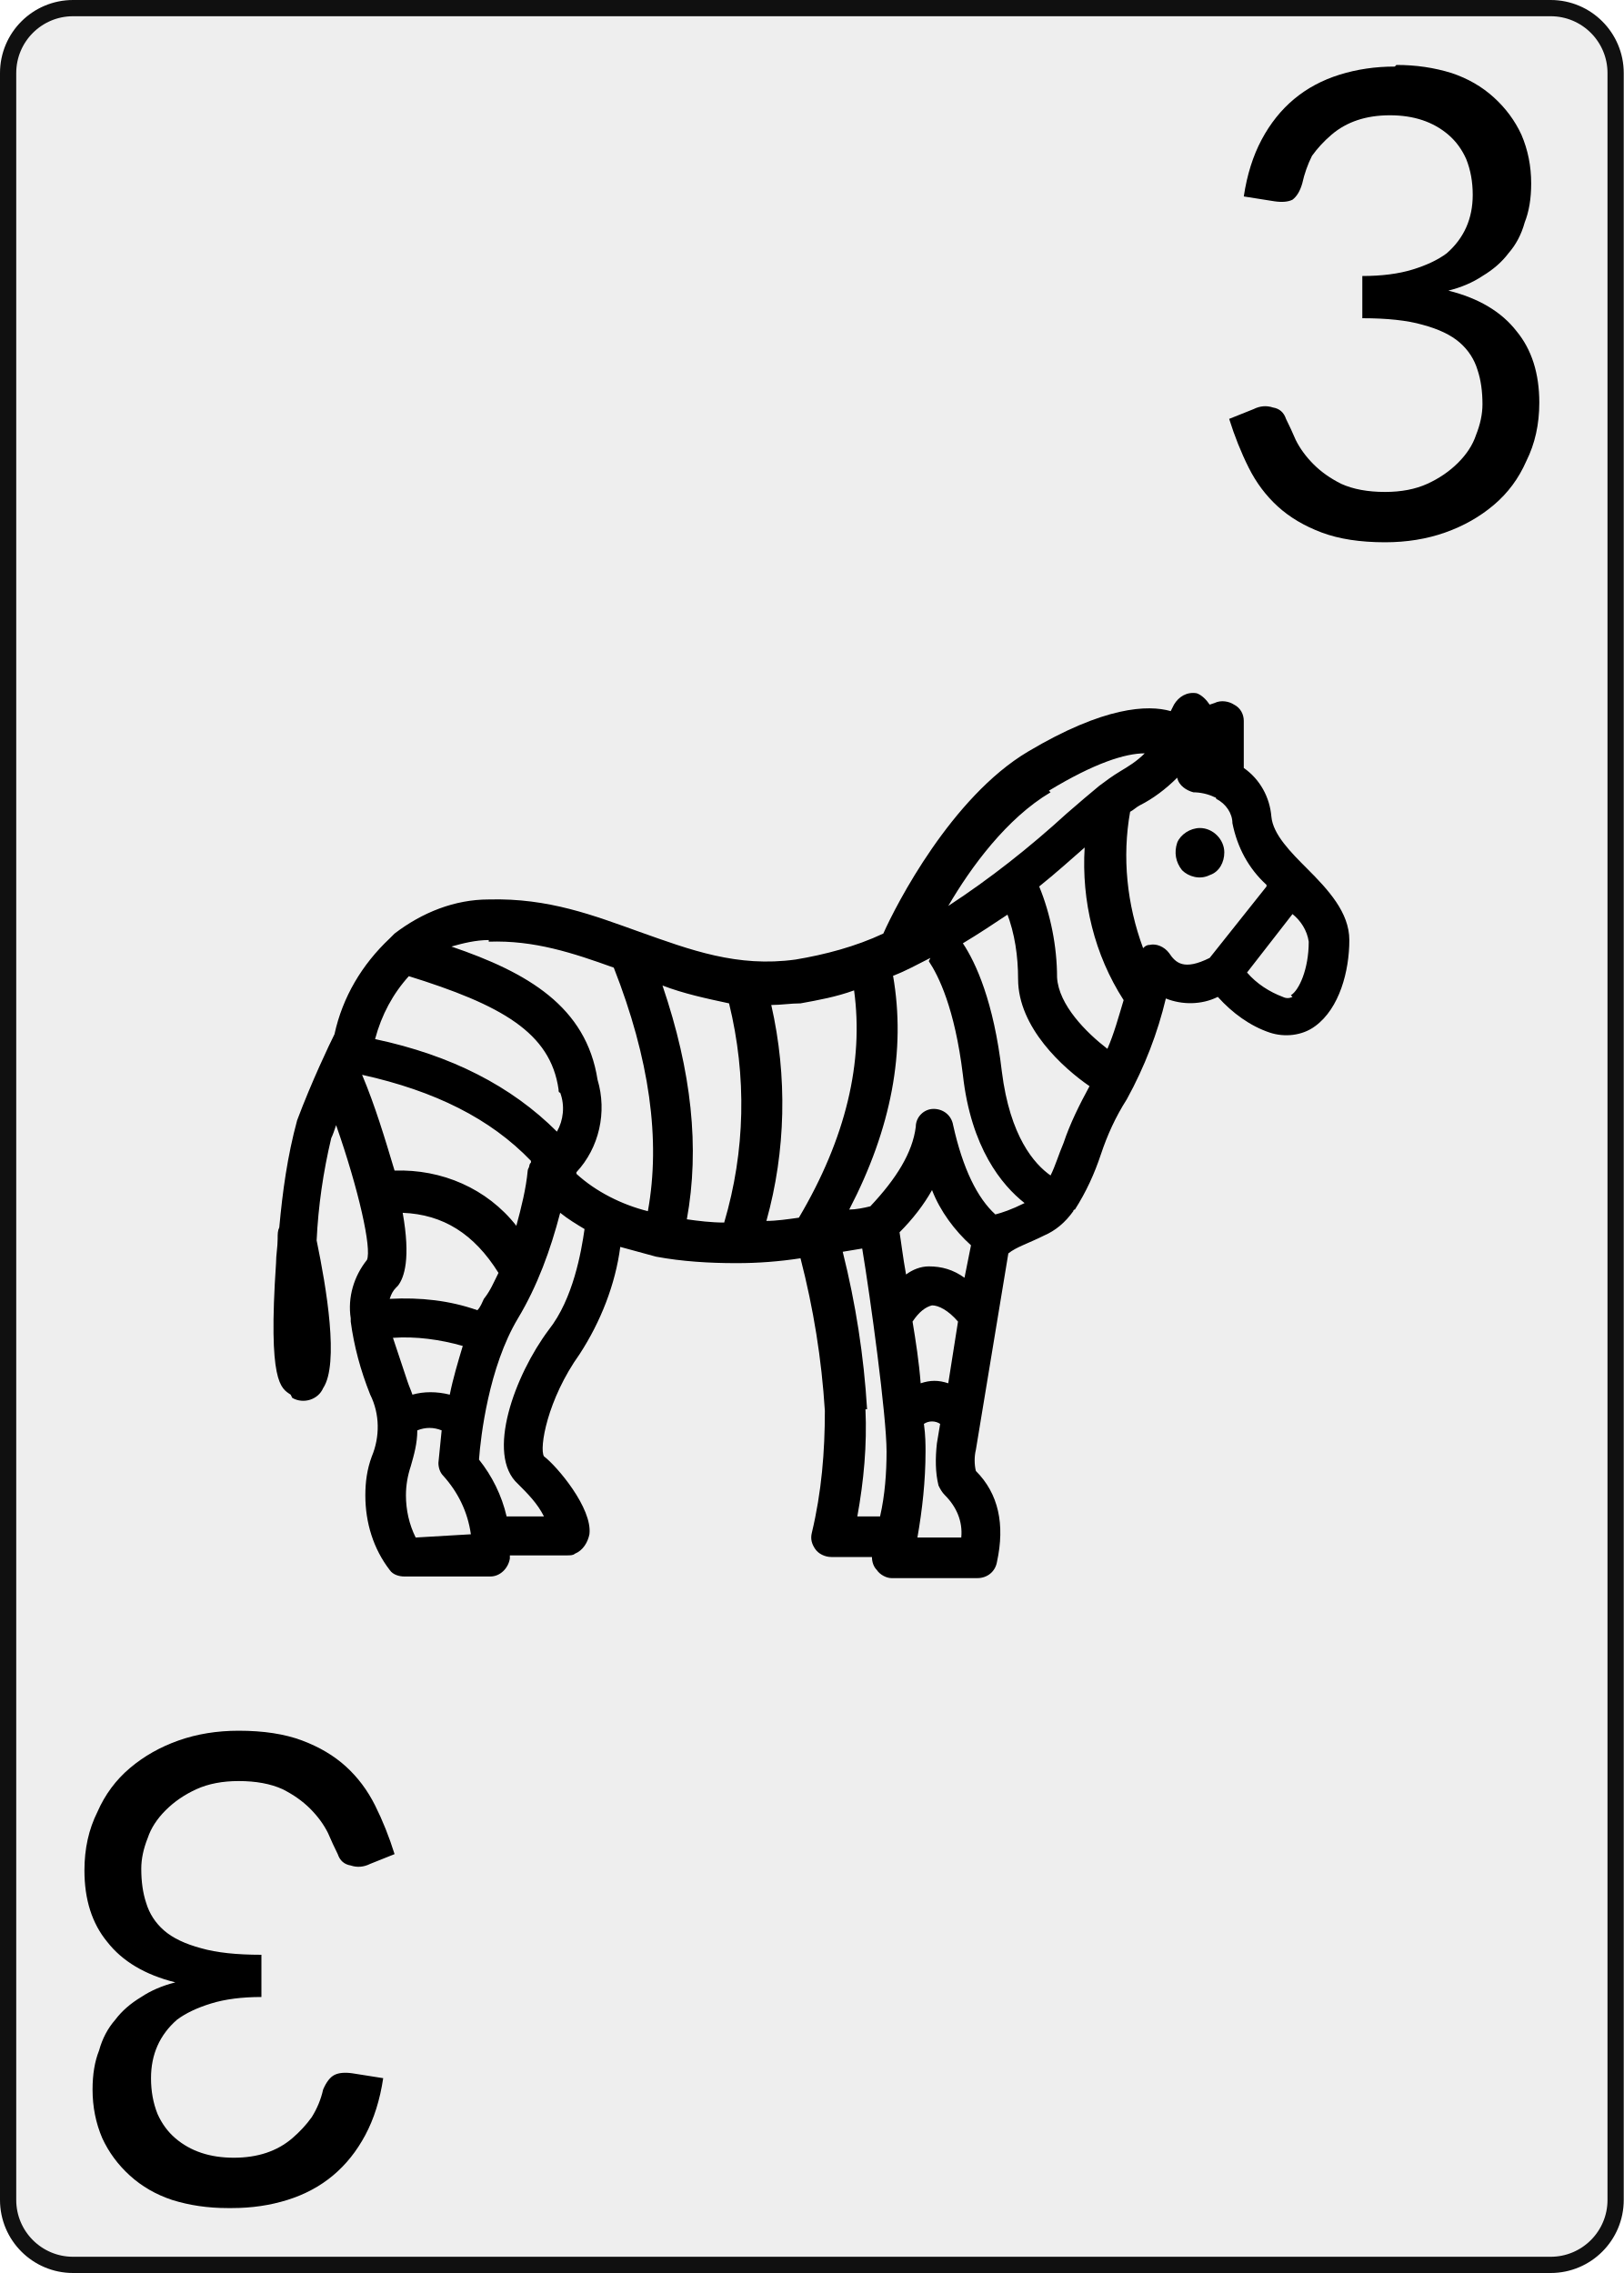
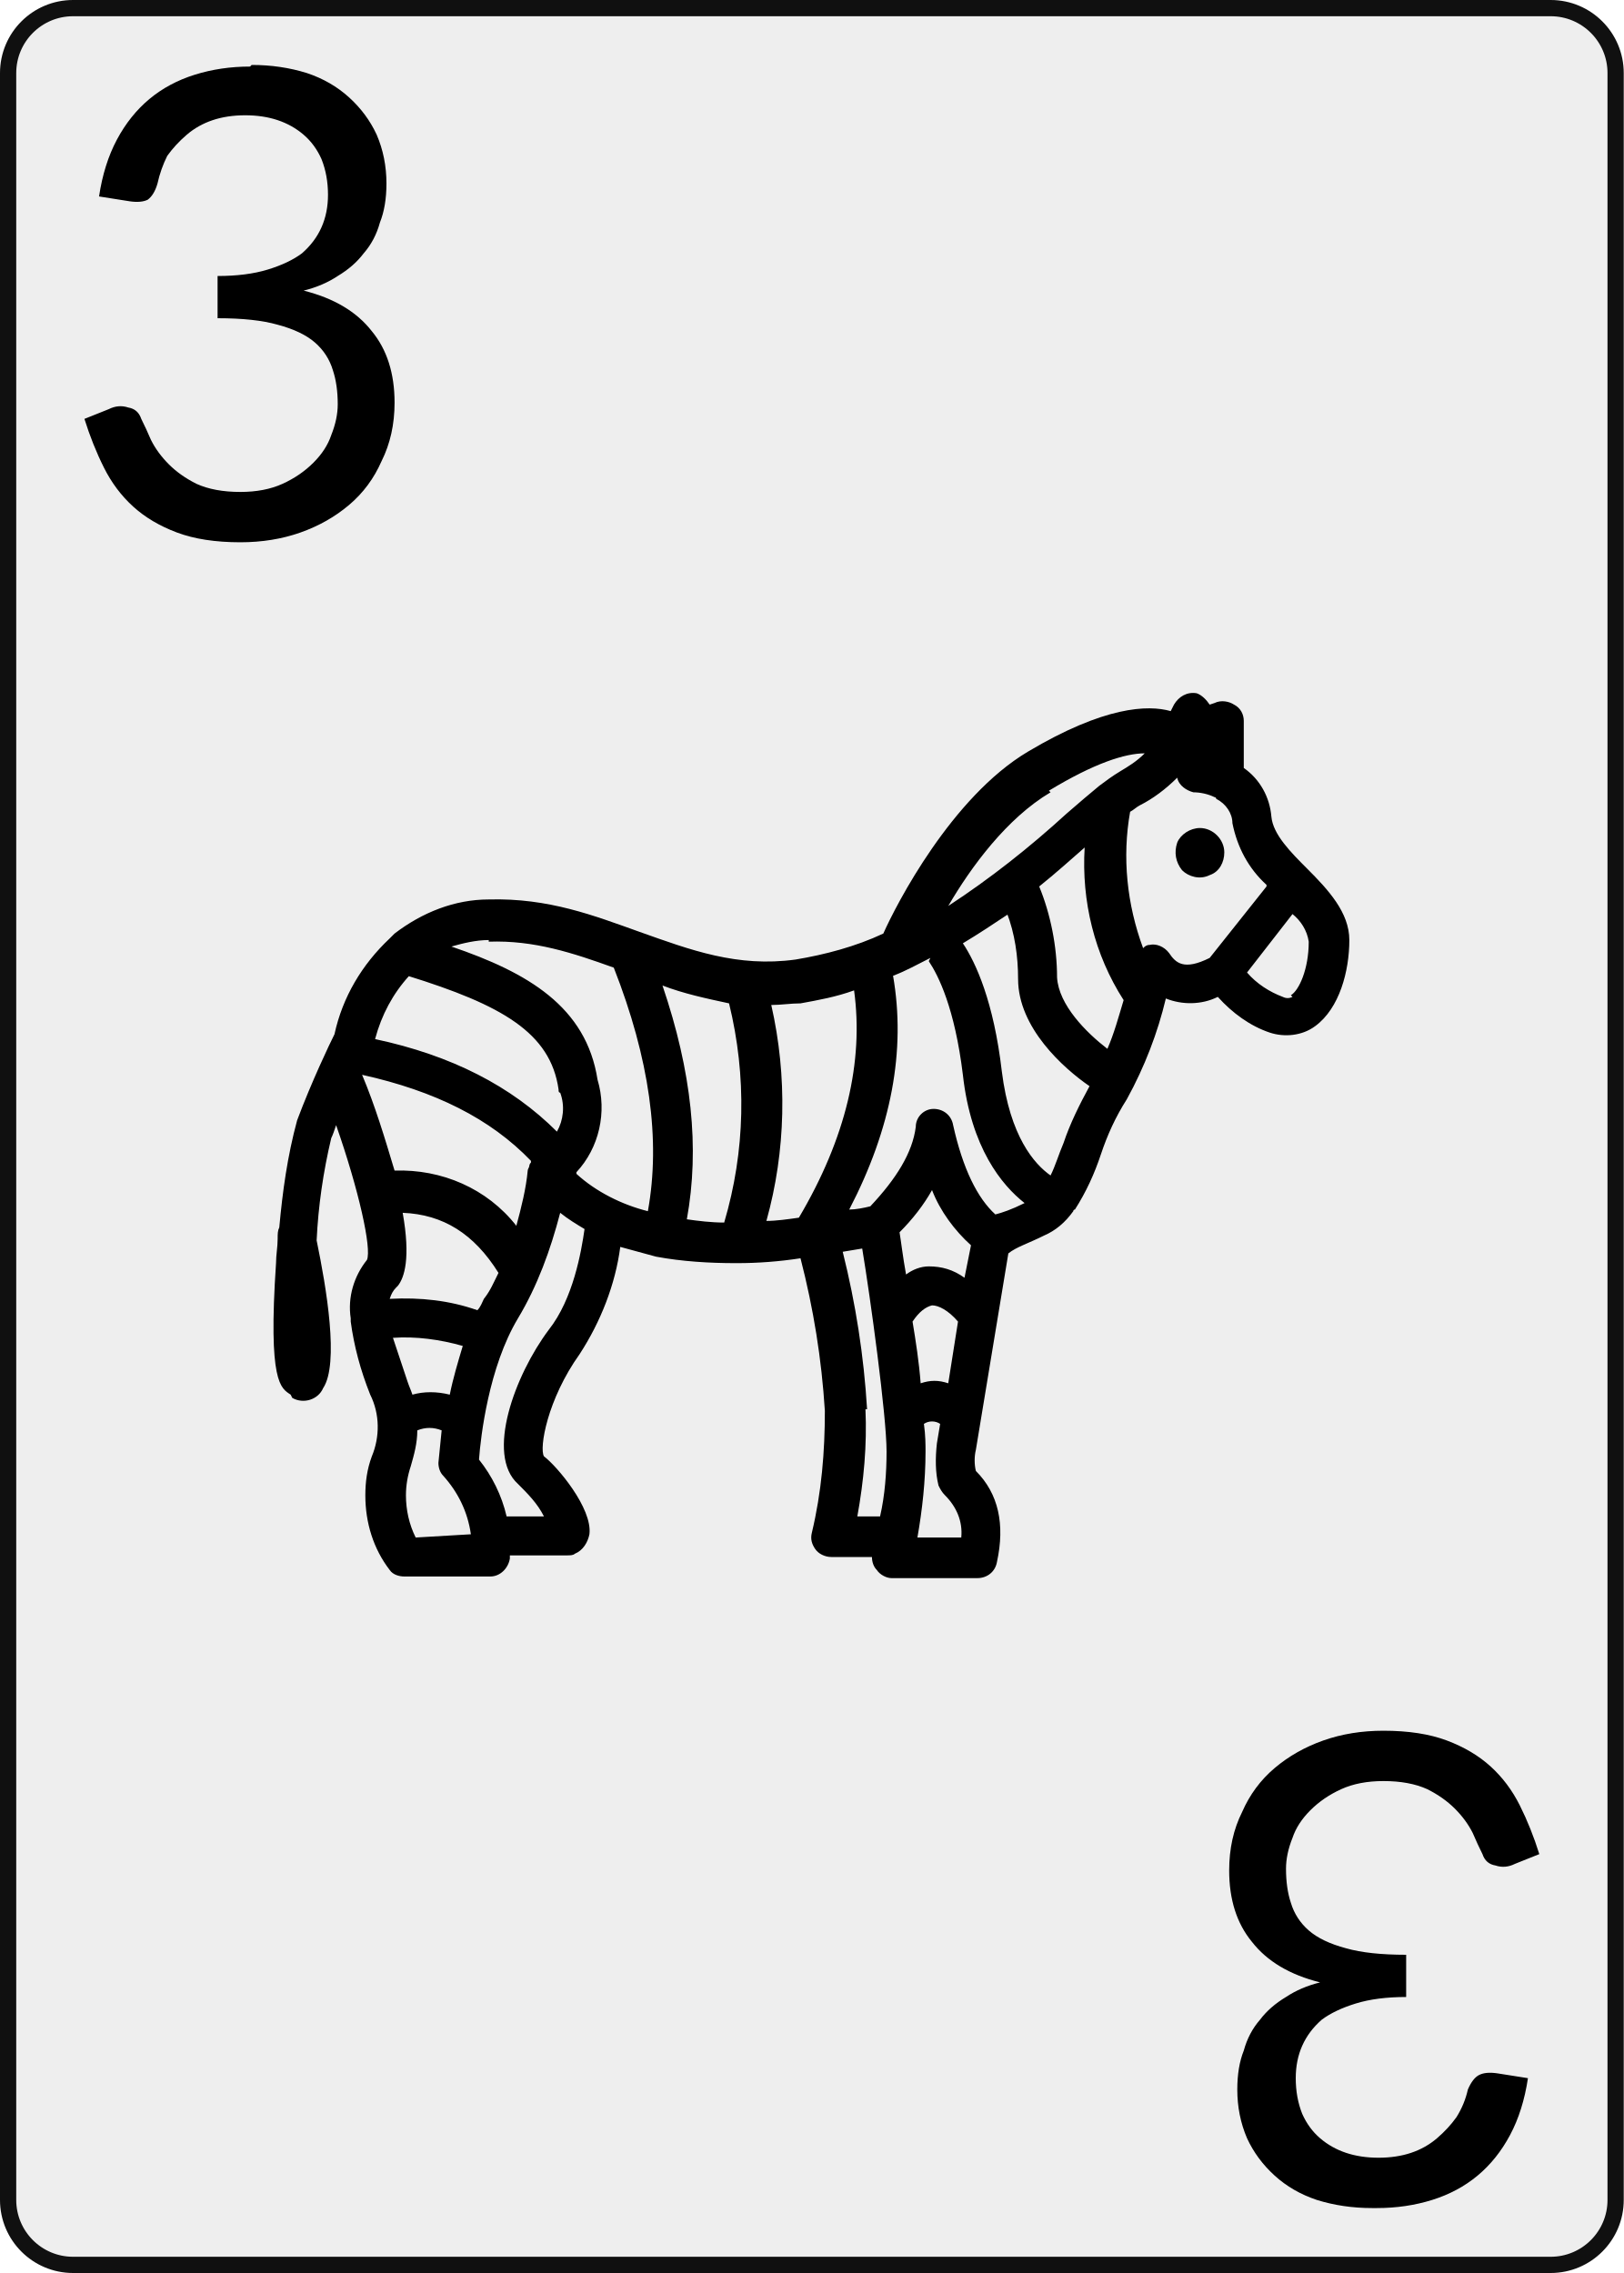
<svg xmlns="http://www.w3.org/2000/svg" width="100px" height="140px" viewbox="0 0 100 140">
  <rect x="0.5" y="0.5" width="99px" height="139px" rx="4px" ry="4px" style="fill:#eeeeee;stroke-width:1px;stroke:#101010" />
  <g id="zebra">
    <path style="fill:#000000;stroke:none" d="m 18.0,86.1 c 0.7,0.4 1.6,0.1 1.9,-0.6 1.0,-1.5 0.2,-6.2 -0.4,-9.1 h 0 c 0.1,-2.1 0.4,-4.2 0.9,-6.3 0.1,-0.2 0.2,-0.5 0.3,-0.8 1.4,4.0 2.2,7.6 1.9,8.3 -0.8,1.0 -1.2,2.3 -1.0,3.6 v 0.1 c 0,0 0,0.1 0,0.1 0.2,1.5 0.6,3.0 1.2,4.5 0.6,1.2 0.6,2.6 0.1,3.8 -0.3,0.8 -0.4,1.6 -0.4,2.4 0,1.7 0.5,3.3 1.5,4.6 0.2,0.3 0.6,0.4 0.9,0.4 h 5.3 c 0.6,0 1.1,-0.5 1.2,-1.1 v -0.2 h 3.5 c 0.2,0 0.4,0 0.5,-0.1 0.5,-0.2 0.8,-0.7 0.9,-1.2 0.2,-1.6 -2.0,-4.2 -2.8,-4.8 -0.3,-0.5 0.2,-3.5 2.2,-6.3 1.3,-2.0 2.2,-4.3 2.5,-6.6 0.7,0.2 1.5,0.4 2.2,0.6 h 0 c 1.6,0.3 3.3,0.4 4.9,0.4 h 0.1 c 1.3,0 2.6,-0.1 3.9,-0.3 0.8,3.1 1.3,6.2 1.5,9.4 0,2.5 -0.2,5.0 -0.8,7.5 -0.1,0.4 0,0.7 0.2,1.0 0.2,0.3 0.6,0.5 1.0,0.5 h 2.5 c 0,0.3 0.1,0.6 0.3,0.8 0.2,0.3 0.6,0.5 0.9,0.5 h 5.3 c 0.6,0 1.1,-0.4 1.2,-1.0 0.5,-2.3 0.1,-4.2 -1.3,-5.6 h 0 c -0.1,-0.4 -0.1,-0.9 0,-1.3 l 2.0,-12.1 C 62.6,76.8 63.3,76.6 64.3,76.1 h 0 c 0.7,-0.3 1.3,-0.8 1.8,-1.5 0,0 0,-0.1 0.1,-0.1 0.7,-1.1 1.2,-2.2 1.6,-3.4 0.4,-1.2 0.9,-2.3 1.6,-3.4 1.1,-2.0 1.9,-4.1 2.4,-6.2 1.0,0.4 2.2,0.4 3.2,-0.1 0.9,1.0 2.0,1.8 3.2,2.2 0.9,0.3 2.0,0.2 2.8,-0.4 1.5,-1.1 2.1,-3.4 2.1,-5.3 0,-1.7 -1.3,-3.1 -2.6,-4.4 -1.0,-1.0 -2.1,-2.1 -2.2,-3.2 v 0 c -0.1,-1.2 -0.7,-2.3 -1.7,-3.0 v -2.9 c 0,-0.4 -0.2,-0.8 -0.6,-1.0 -0.3,-0.2 -0.8,-0.3 -1.2,-0.1 l -0.3,0.1 c -0.2,-0.3 -0.5,-0.6 -0.8,-0.7 -0.6,-0.1 -1.1,0.2 -1.4,0.7 0,0 -0.1,0.2 -0.2,0.4 -1.4,-0.4 -4.1,-0.3 -8.8,2.5 -4.7,2.8 -8.1,9.4 -8.9,11.2 -1.7,0.8 -3.6,1.3 -5.4,1.6 -3.6,0.5 -6.5,-0.6 -9.6,-1.7 -2.8,-1.0 -5.6,-2.1 -9.3,-2.0 l 0,0 c -2.1,0 -4.1,0.8 -5.8,2.1 -0.1,0.1 -0.2,0.2 -0.3,0.3 -1.7,1.6 -2.9,3.6 -3.4,5.9 -0.3,0.6 -1.4,2.9 -2.3,5.3 -0.6,2.2 -0.9,4.4 -1.1,6.6 -0.1,0.2 -0.1,0.4 -0.1,0.7 0,0.5 -0.1,1.0 -0.1,1.5 -0.5,7.4 0.3,7.7 0.9,8.1 z m 7.1,-26.0 c 5.8,1.8 8.8,3.5 9.3,7.0 0,0.1 0,0.2 0.1,0.2 0.3,0.8 0.2,1.7 -0.2,2.4 C 31.5,66.9 27.8,65.0 23.1,64.0 c 0.4,-1.5 1.1,-2.8 2.1,-3.9 z M 24.5,79.2 c 0.4,-0.5 0.8,-1.7 0.3,-4.5 2.5,0.1 4.4,1.3 5.9,3.7 v 0 c -0.3,0.6 -0.5,1.1 -0.9,1.6 -0.1,0.2 -0.2,0.5 -0.4,0.7 h 0 c -1.7,-0.6 -3.5,-0.8 -5.4,-0.7 0.1,-0.3 0.2,-0.5 0.4,-0.7 z m 0.6,5.9 v 0 c -0.3,-0.9 -0.6,-1.8 -0.9,-2.7 1.4,-0.1 2.9,0.1 4.3,0.5 -0.3,1.0 -0.6,2.0 -0.8,3.0 -0.8,-0.2 -1.6,-0.2 -2.3,0 -0.1,-0.3 -0.2,-0.5 -0.3,-0.8 z m 7.6,-13.5 v 0 l 0,0 c -0.1,0.1 -0.1,0.2 -0.1,0.2 0,0.1 -0.1,0.2 -0.1,0.3 -0.1,1.1 -0.4,2.3 -0.7,3.4 -1.8,-2.3 -4.6,-3.5 -7.5,-3.4 -0.6,-2.0 -1.2,-4.0 -2.0,-5.9 4.5,1.0 7.9,2.7 10.4,5.3 z m -7.1,23.1 c -0.4,-0.8 -0.6,-1.7 -0.6,-2.6 0,-0.6 0.1,-1.2 0.3,-1.8 0.2,-0.7 0.4,-1.4 0.4,-2.2 0.5,-0.2 1.0,-0.2 1.5,0 -0.1,1.1 -0.2,1.9 -0.2,2.0 0,0.3 0.1,0.6 0.3,0.8 0.9,1.0 1.5,2.2 1.7,3.6 z m 8.2,-12.8 c -2.1,2.8 -3.9,7.7 -1.9,9.5 v 0 c 0.6,0.6 1.2,1.2 1.6,2.0 h -2.3 c -0.3,-1.3 -0.9,-2.5 -1.7,-3.5 0.1,-1.4 0.6,-5.7 2.4,-8.7 1.2,-2.0 2.0,-4.2 2.6,-6.5 0.5,0.4 1.0,0.7 1.5,1.0 -0.2,1.4 -0.7,4.3 -2.2,6.2 z M 44.9,61.8 c 1.1,4.5 1.0,9.1 -0.3,13.5 -0.8,0 -1.6,-0.1 -2.3,-0.2 0.8,-4.4 0.3,-9.1 -1.5,-14.4 1.3,0.5 2.7,0.8 4.1,1.1 z m 24.3,-0.2 c -0.3,1.0 -0.6,2.1 -1.0,3.0 -1.3,-1.0 -3.0,-2.7 -3.1,-4.4 0,-1.9 -0.4,-3.9 -1.1,-5.6 1.0,-0.8 2.0,-1.7 2.8,-2.4 h 0 c -0.2,3.3 0.6,6.6 2.4,9.4 z m -7.2,-5.4 c 0.5,1.3 0.7,2.7 0.7,4.1 0,3.0 2.8,5.5 4.4,6.6 -0.6,1.1 -1.2,2.3 -1.6,3.5 -0.3,0.7 -0.5,1.4 -0.8,2.0 -1.0,-0.7 -2.5,-2.4 -3.0,-6.4 -0.5,-4.3 -1.6,-6.7 -2.4,-7.9 1.0,-0.6 1.9,-1.2 2.8,-1.8 z m -4.8,3.0 c 0.6,0.9 1.6,2.9 2.1,7.0 0.5,4.5 2.4,6.8 3.8,7.9 -0.8,0.4 -1.4,0.6 -1.8,0.7 -1.1,-1.0 -2.0,-2.8 -2.6,-5.5 h 0 c -0.1,-0.6 -0.6,-1.0 -1.2,-1.0 -0.6,0 -1.1,0.5 -1.1,1.1 -0.2,1.6 -1.2,3.2 -2.8,4.9 -0.4,0.1 -0.9,0.2 -1.3,0.2 2.6,-5.0 3.5,-9.8 2.7,-14.4 0.8,-0.3 1.5,-0.7 2.3,-1.1 z m 2.2,19.5 h 0 c -0.7,-0.5 -1.4,-0.7 -2.2,-0.7 -0.5,0 -1.0,0.2 -1.4,0.5 -0.2,-1.1 -0.3,-2.0 -0.4,-2.6 h 0 c 0.8,-0.8 1.5,-1.7 2.0,-2.6 0.5,1.3 1.4,2.5 2.4,3.4 z m -3.2,2.7 c 0.4,-0.6 0.8,-0.9 1.2,-1.0 0.4,0 1.0,0.3 1.6,1.0 l -0.6,3.8 h 0 c -0.6,-0.2 -1.1,-0.2 -1.7,0 -0.1,-1.3 -0.3,-2.6 -0.5,-3.8 z m -2.8,5.4 0,0 c -0.2,-3.3 -0.7,-6.5 -1.5,-9.7 l 1.2,-0.2 c 0.5,3.0 1.5,10.3 1.5,12.5 0,1.3 -0.1,2.7 -0.4,4.0 h -1.4 c 0.4,-2.2 0.6,-4.4 0.5,-6.6 z m 5.9,7.9 h -2.8 c 0.3,-1.7 0.5,-3.5 0.5,-5.3 0,-0.4 0,-1.0 -0.1,-1.7 0.3,-0.2 0.7,-0.2 1.0,0 l -0.2,1.2 c -0.1,0.9 -0.1,1.8 0.1,2.6 0.1,0.2 0.2,0.4 0.4,0.6 0.7,0.7 1.1,1.6 1.0,2.6 z M 79.6,61.4 c -0.2,0.1 -0.4,0.1 -0.6,0 -0.8,-0.3 -1.6,-0.8 -2.2,-1.5 l 2.8,-3.6 c 0.5,0.4 0.9,1.0 1.0,1.7 0,1.7 -0.6,3.0 -1.1,3.3 z M 78.0,54.6 74.5,59.0 C 72.9,59.8 72.4,59.3 72.0,58.7 l 0,0 c -0.3,-0.4 -0.8,-0.6 -1.2,-0.5 -0.2,0 -0.3,0.1 -0.4,0.2 -1.0,-2.7 -1.3,-5.6 -0.8,-8.4 0.2,-0.1 0.4,-0.3 0.6,-0.4 0.8,-0.4 1.6,-1.0 2.3,-1.7 0.1,0.5 0.6,0.8 1.0,0.9 0.4,0 0.9,0.1 1.3,0.3 0,0 0.1,0 0.1,0.1 0.6,0.3 1.0,0.9 1.0,1.5 0.3,1.5 1.0,2.8 2.1,3.8 z M 64.6,48.7 c 2.8,-1.7 4.7,-2.3 5.9,-2.3 h 0 c -0.5,0.5 -1.0,0.8 -1.5,1.1 -0.5,0.3 -0.9,0.6 -1.3,0.9 -0.6,0.5 -1.2,1.0 -2.0,1.7 -2.3,2.1 -4.7,4.0 -7.3,5.7 1.4,-2.4 3.6,-5.4 6.3,-7.0 z M 49.3,61.8 c 1.1,-0.2 2.2,-0.4 3.3,-0.8 0.6,4.4 -0.5,9.1 -3.4,14.0 -0.7,0.1 -1.4,0.2 -2.0,0.2 1.2,-4.3 1.3,-8.9 0.3,-13.3 0.6,0 1.2,-0.1 1.8,-0.1 z m -19.2,-3.8 c 2.8,-0.1 5.2,0.7 7.7,1.6 2.2,5.6 2.9,10.6 2.1,15.0 -1.6,-0.4 -3.2,-1.2 -4.4,-2.3 0,0 0,-0.1 0,-0.1 1.4,-1.5 1.9,-3.7 1.3,-5.7 -0.7,-4.5 -4.3,-6.6 -9.0,-8.2 0.7,-0.2 1.5,-0.4 2.3,-0.4 z" />
    <path style="fill:#000000;stroke:none" d="m 73.9,51.0 c -0.6,0 -1.2,0.4 -1.4,0.9 -0.2,0.6 -0.1,1.2 0.3,1.7 0.4,0.4 1.1,0.6 1.7,0.3 0.6,-0.2 0.9,-0.8 0.9,-1.4 0,-0.8 -0.7,-1.5 -1.5,-1.5 z" />
  </g>
-   <path id="number-top-right" style="fill:#000000;stroke:none" d="m 86.0,4.0 q 1.8,0 3.4,0.5 1.5,0.5 2.6,1.5 1.1,1.0 1.7,2.3 0.6,1.4 0.6,3.0 0,1.4 -0.4,2.4 -0.3,1.1 -1.0,1.9 -0.6,0.8 -1.6,1.4 -0.9,0.6 -2.1,0.9 2.8,0.7 4.2,2.5 1.4,1.7 1.4,4.4 0,2.0 -0.8,3.6 -0.7,1.6 -2.0,2.7 -1.3,1.1 -3.0,1.7 -1.7,0.6 -3.7,0.6 -2.3,0 -3.9,-0.6 -1.6,-0.6 -2.7,-1.6 -1.1,-1.0 -1.8,-2.4 -0.7,-1.4 -1.2,-3.0 l 1.5,-0.6 q 0.6,-0.3 1.2,-0.1 0.6,0.1 0.8,0.7 0.3,0.6 0.6,1.3 0.4,0.8 1.1,1.5 0.7,0.7 1.7,1.2 1.1,0.5 2.7,0.5 1.5,0 2.6,-0.5 1.1,-0.5 1.9,-1.3 0.8,-0.8 1.1,-1.7 0.4,-1.0 0.4,-1.9 0,-1.2 -0.3,-2.1 -0.3,-1.0 -1.1,-1.7 -0.8,-0.7 -2.3,-1.1 -1.4,-0.4 -3.7,-0.4 V 17.0 q 1.8,0 3.1,-0.4 1.3,-0.4 2.1,-1.0 0.8,-0.7 1.2,-1.6 0.4,-0.9 0.4,-2.0 0,-1.2 -0.4,-2.2 -0.4,-0.9 -1.1,-1.5 -0.7,-0.6 -1.6,-0.9 -0.9,-0.3 -2,-0.3 -1.1,0 -2.0,0.3 -0.9,0.3 -1.6,0.9 -0.7,0.6 -1.2,1.3 Q 80.4,10.4 80.2,11.3 80.0,12.0 79.6,12.3 79.2,12.5 78.5,12.4 L 76.6,12.1 q 0.3,-2.0 1.1,-3.5 0.8,-1.5 2.0,-2.5 1.2,-1.0 2.8,-1.5 1.6,-0.5 3.4,-0.5 z" />
-   <path id="number-bottom-left" style="fill:#000000;stroke:none" d="m 14.0,136.0 q -1.8,0 -3.4,-0.5 -1.5,-0.5 -2.6,-1.5 -1.1,-1.0 -1.7,-2.3 -0.6,-1.4 -0.6,-3.0 0,-1.4 0.4,-2.4 0.3,-1.1 1,-1.9 0.6,-0.8 1.6,-1.4 0.9,-0.6 2.1,-0.9 -2.8,-0.7 -4.2,-2.5 -1.4,-1.7 -1.4,-4.4 0,-2.0 0.8,-3.6 0.7,-1.6 2.0,-2.7 1.3,-1.1 3.0,-1.7 1.7,-0.6 3.7,-0.6 2.3,0 3.9,0.6 1.6,0.6 2.7,1.6 1.1,1.0 1.8,2.4 0.7,1.4 1.2,3.0 l -1.5,0.6 q -0.6,0.3 -1.2,0.1 -0.6,-0.1 -0.8,-0.7 -0.3,-0.6 -0.6,-1.3 -0.4,-0.8 -1.1,-1.5 -0.7,-0.7 -1.7,-1.2 -1.1,-0.5 -2.7,-0.5 -1.5,0 -2.6,0.5 -1.1,0.5 -1.9,1.3 -0.8,0.8 -1.1,1.7 -0.4,1.0 -0.4,1.9 0,1.2 0.3,2.1 0.3,1.0 1.1,1.7 0.8,0.7 2.3,1.1 1.4,0.4 3.7,0.4 V 123.0 q -1.8,0 -3.1,0.4 -1.3,0.4 -2.1,1.0 -0.8,0.7 -1.2,1.6 -0.4,0.9 -0.4,2.0 0,1.2 0.4,2.2 0.4,0.9 1.1,1.5 0.7,0.6 1.6,0.9 0.9,0.3 2.0,0.3 1.1,0 2.0,-0.3 0.9,-0.3 1.6,-0.9 0.7,-0.6 1.2,-1.3 0.5,-0.8 0.7,-1.7 0.3,-0.7 0.7,-0.9 0.4,-0.2 1.1,-0.1 l 1.9,0.3 q -0.3,2.0 -1.1,3.5 -0.8,1.5 -2.0,2.5 -1.2,1.0 -2.8,1.5 -1.6,0.5 -3.4,0.5 z" />
+   <path id="number-top-left" style="fill:#000000;stroke:none" d="m 15.5,4.0 q 1.8,0 3.4,0.5 1.5,0.5 2.6,1.5 1.1,1.0 1.7,2.3 0.6,1.4 0.6,3.0 0,1.4 -0.4,2.4 -0.3,1.1 -1.0,1.9 -0.6,0.8 -1.6,1.4 -0.9,0.6 -2.1,0.9 2.8,0.7 4.2,2.5 1.4,1.7 1.4,4.4 0,2.0 -0.8,3.6 -0.7,1.6 -2.0,2.7 -1.3,1.1 -3.0,1.7 -1.7,0.6 -3.7,0.6 -2.3,0 -3.9,-0.6 -1.6,-0.6 -2.7,-1.6 -1.1,-1 -1.8,-2.4 -0.7,-1.4 -1.2,-3 l 1.5,-0.6 q 0.6,-0.3 1.2,-0.1 0.6,0.1 0.8,0.7 0.3,0.6 0.6,1.3 0.4,0.8 1.1,1.5 0.7,0.7 1.7,1.2 1.1,0.5 2.7,0.5 1.5,0 2.6,-0.5 1.1,-0.5 1.9,-1.3 0.8,-0.8 1.1,-1.7 0.4,-1.0 0.4,-1.9 0,-1.2 -0.3,-2.1 -0.3,-1.0 -1.1,-1.7 Q 18.6,20.4 17.1,20.0 15.7,19.6 13.4,19.6 V 17.0 q 1.8,0 3.1,-0.4 1.3,-0.4 2.1,-1.0 0.8,-0.7 1.2,-1.6 0.4,-0.9 0.4,-2.0 0,-1.2 -0.4,-2.2 Q 19.4,8.9 18.7,8.3 18,7.7 17.1,7.4 16.2,7.1 15.1,7.1 14,7.1 13.1,7.4 12.2,7.7 11.5,8.3 10.8,8.9 10.3,9.6 9.9,10.4 9.7,11.3 9.5,12 9.1,12.3 8.7,12.5 8,12.4 L 6.1,12.1 Q 6.4,10.1 7.2,8.6 8.0,7.1 9.2,6.1 10.4,5.1 12.0,4.6 13.6,4.1 15.4,4.1 Z" />
+   <path id="number-bottom-right" style="fill:#000000;stroke:none" d="m 84.5,136.0 q -1.8,0 -3.4,-0.5 -1.5,-0.5 -2.6,-1.5 -1.1,-1 -1.7,-2.3 -0.6,-1.4 -0.6,-3.0 0,-1.4 0.4,-2.4 0.3,-1.1 1,-1.9 0.6,-0.8 1.6,-1.4 0.9,-0.6 2.1,-0.9 -2.8,-0.7 -4.2,-2.5 -1.4,-1.7 -1.4,-4.4 0,-2.0 0.8,-3.6 0.7,-1.6 2.0,-2.7 1.3,-1.1 3.0,-1.7 1.7,-0.6 3.7,-0.6 2.3,0 3.9,0.6 1.6,0.6 2.7,1.6 1.1,1 1.8,2.4 0.7,1.4 1.2,3.0 l -1.5,0.6 q -0.6,0.3 -1.2,0.1 -0.6,-0.1 -0.8,-0.7 -0.3,-0.6 -0.6,-1.3 -0.4,-0.8 -1.1,-1.5 -0.7,-0.7 -1.7,-1.2 -1.1,-0.5 -2.7,-0.5 -1.5,0 -2.6,0.5 -1.1,0.5 -1.9,1.3 -0.8,0.8 -1.1,1.7 -0.4,1.0 -0.4,1.9 0,1.2 0.3,2.1 0.3,1 1.1,1.7 0.8,0.7 2.3,1.1 1.4,0.4 3.7,0.4 v 2.6 q -1.8,0 -3.1,0.4 -1.3,0.4 -2.1,1.0 -0.8,0.7 -1.2,1.6 -0.4,0.9 -0.4,2.0 0,1.2 0.4,2.2 0.4,0.9 1.1,1.5 0.7,0.6 1.6,0.9 0.9,0.3 2,0.3 1.1,0 2.0,-0.3 0.9,-0.3 1.6,-0.9 0.7,-0.6 1.2,-1.3 0.5,-0.8 0.7,-1.7 0.3,-0.7 0.7,-0.9 0.4,-0.2 1.1,-0.1 l 1.9,0.3 q -0.3,2.0 -1.1,3.5 -0.8,1.5 -2,2.5 -1.2,1.0 -2.8,1.5 -1.6,0.5 -3.4,0.5 z" />
</svg>
